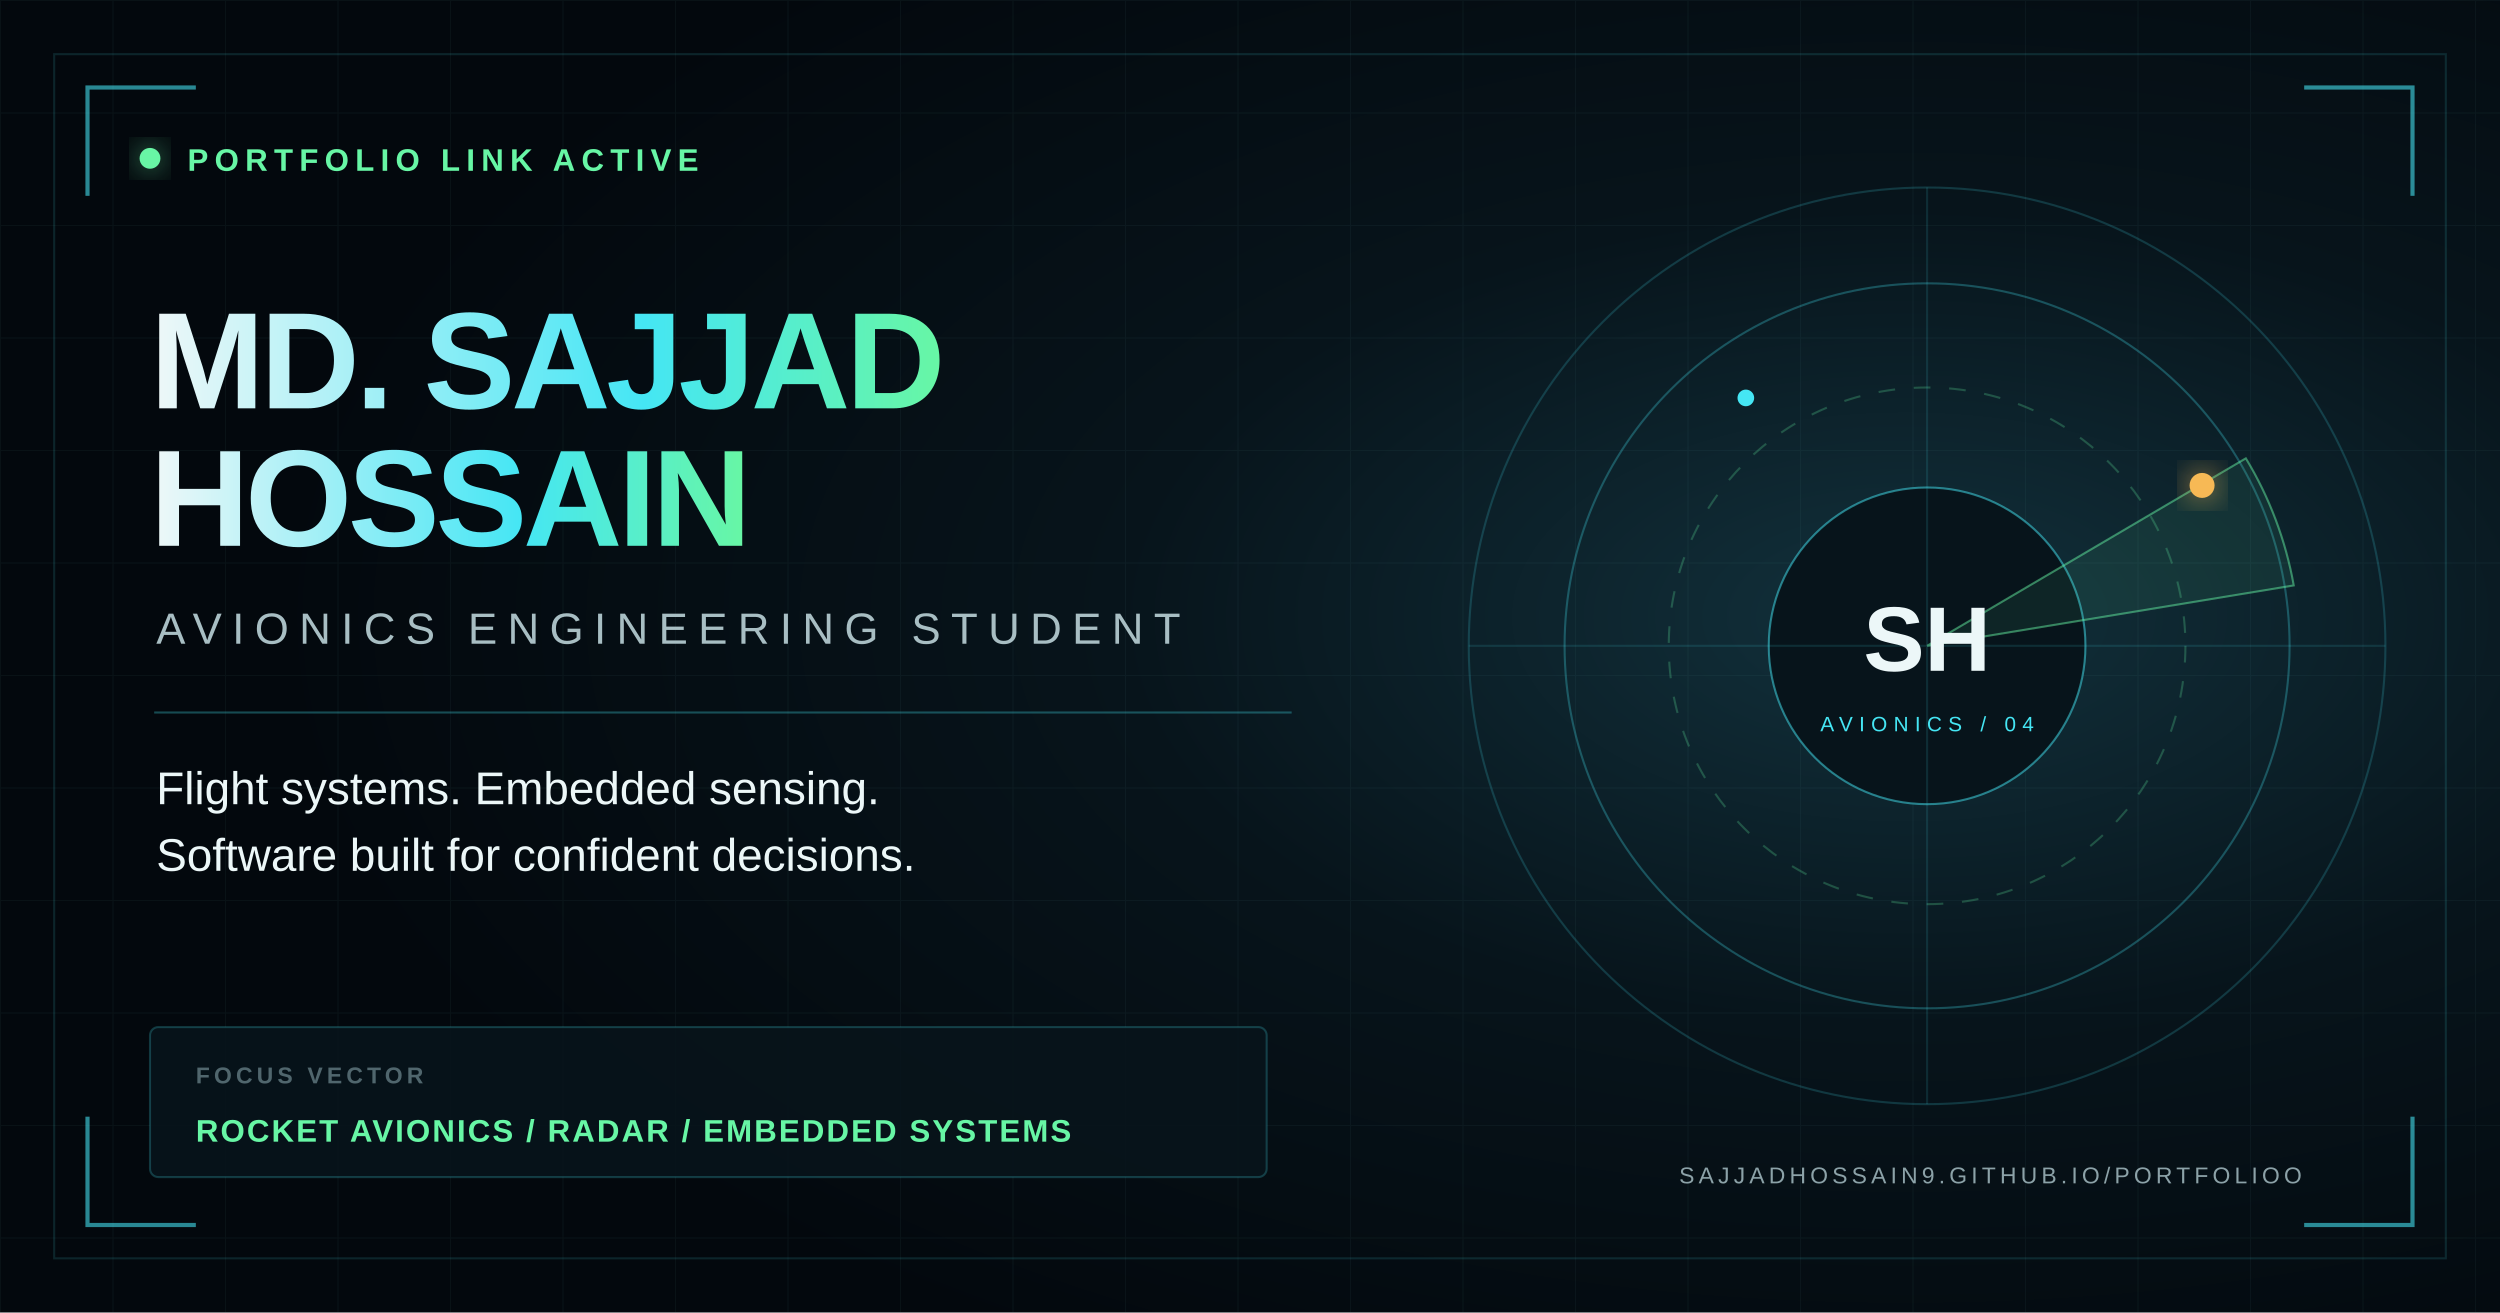
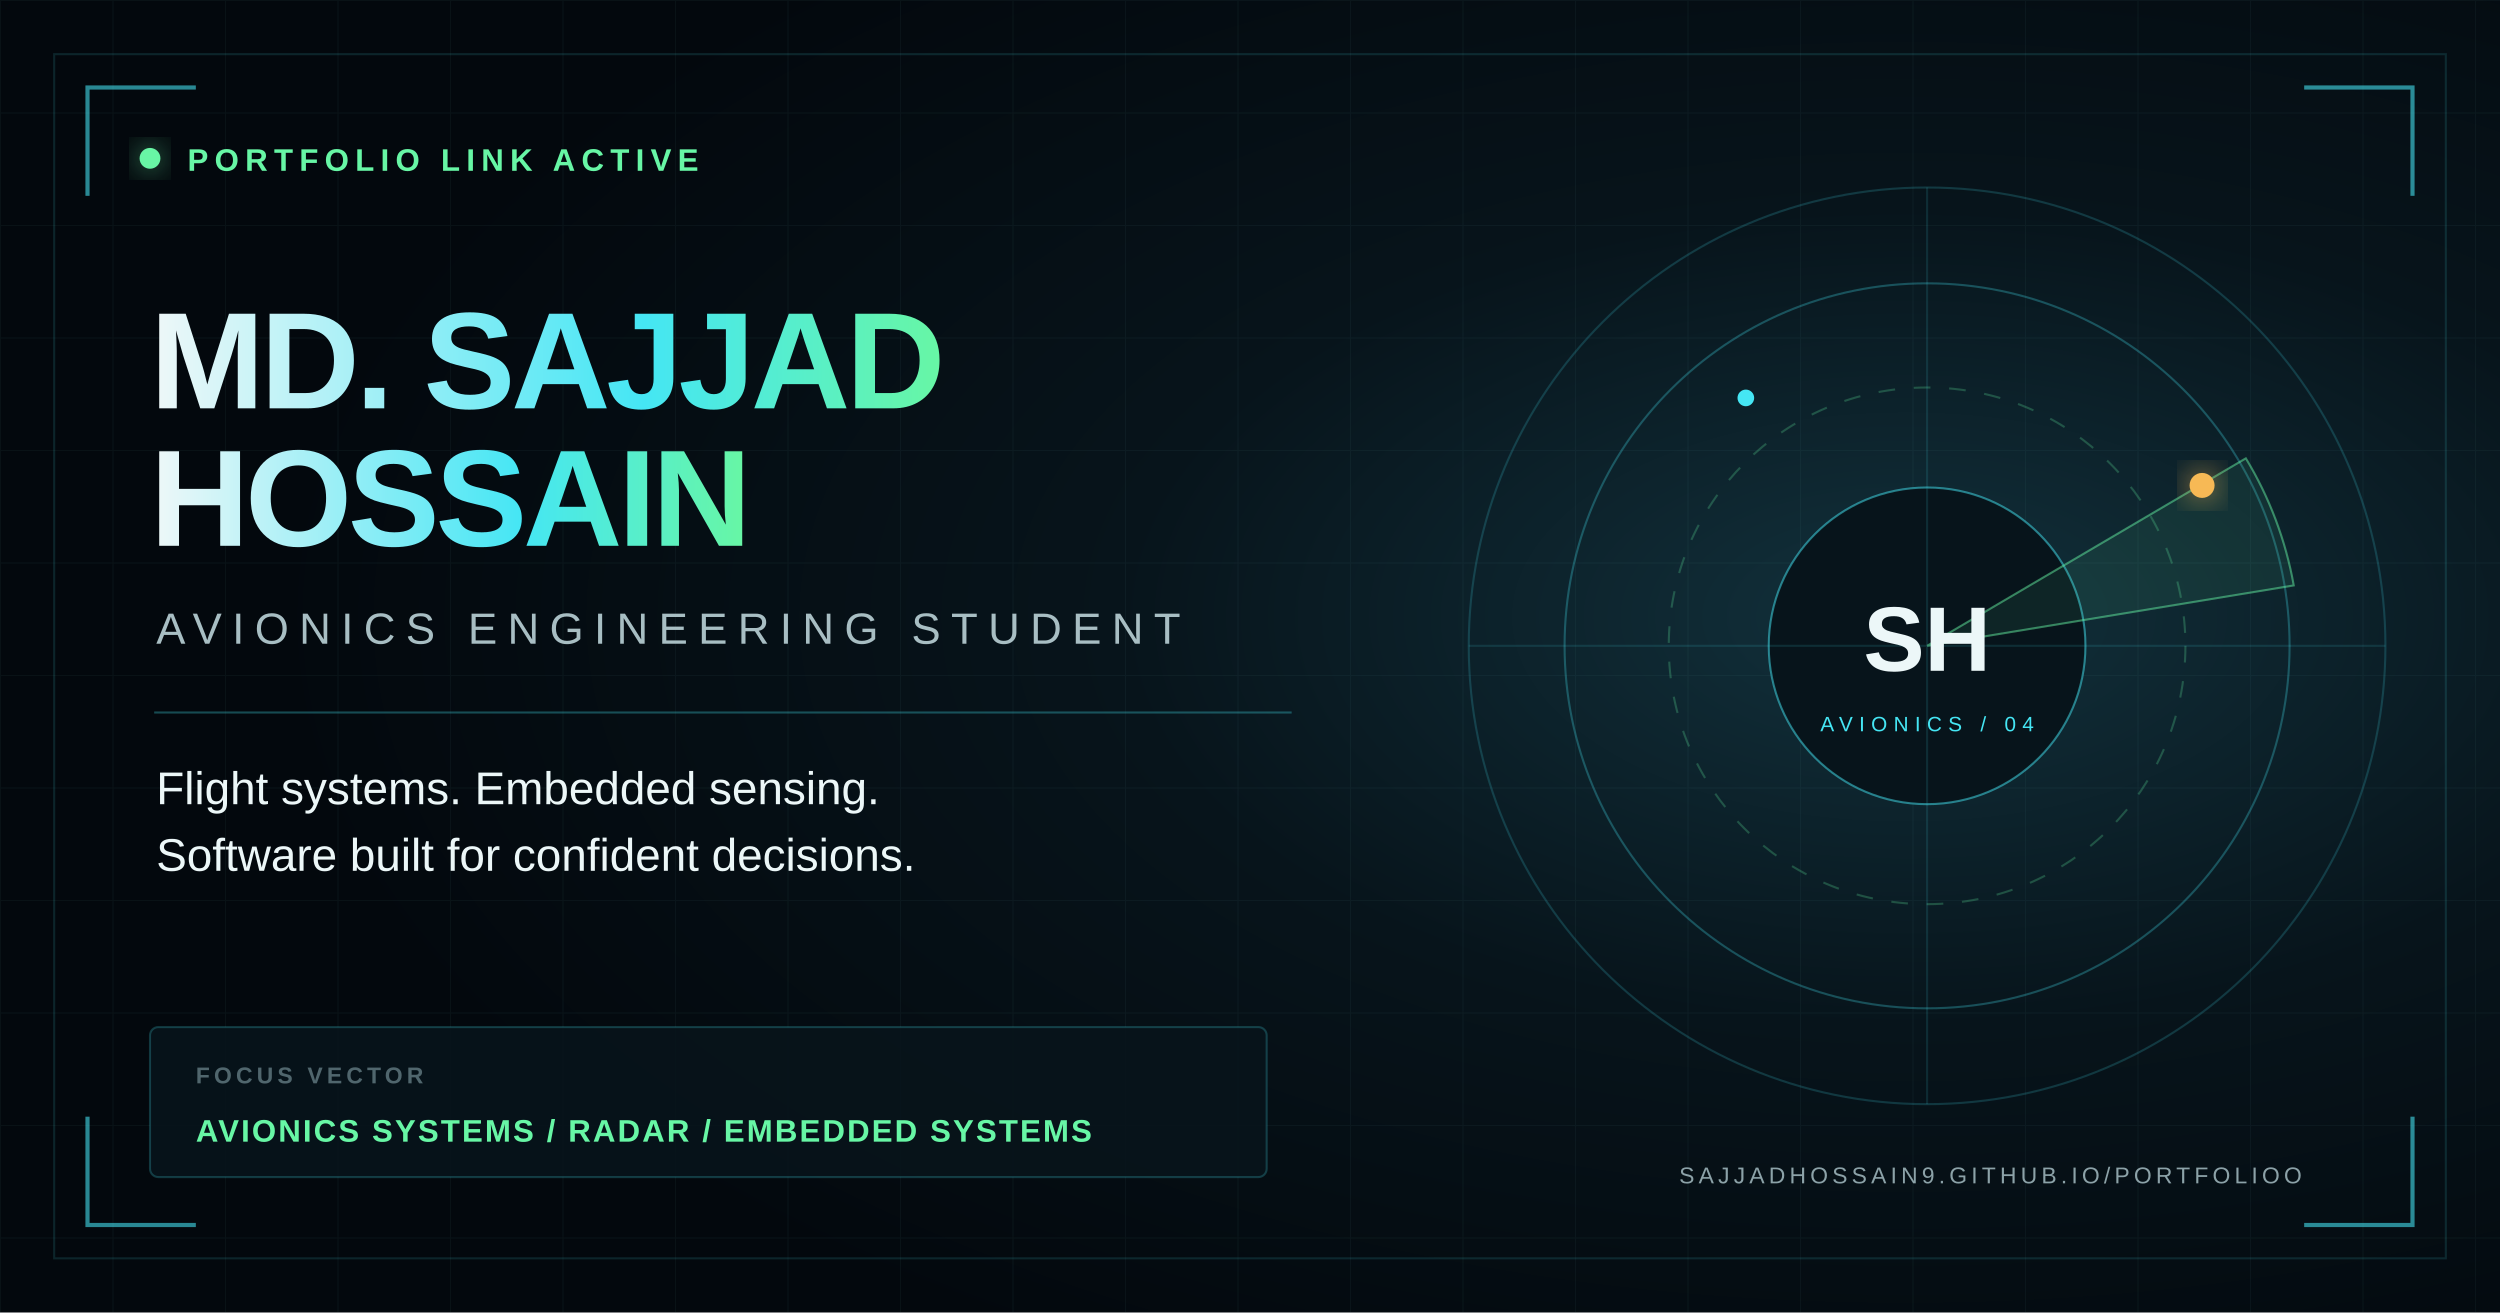
<svg xmlns="http://www.w3.org/2000/svg" width="1200" height="630" viewBox="0 0 1200 630">
  <defs>
    <radialGradient id="space" cx="76%" cy="47%" r="65%">
      <stop offset="0" stop-color="#12313c" />
      <stop offset=".48" stop-color="#07141b" />
      <stop offset="1" stop-color="#03080d" />
    </radialGradient>
    <linearGradient id="headline" x1="0" y1="0" x2="1" y2="0">
      <stop offset="0" stop-color="#ecf7f8" />
      <stop offset=".62" stop-color="#45e6f4" />
      <stop offset="1" stop-color="#67f6a5" />
    </linearGradient>
    <pattern id="grid" width="54" height="54" patternUnits="userSpaceOnUse">
      <path d="M54 0H0V54" fill="none" stroke="#77bdc7" stroke-opacity=".055" />
    </pattern>
    <filter id="glow" x="-50%" y="-50%" width="200%" height="200%">
      <feGaussianBlur stdDeviation="8" result="blur" />
      <feMerge>
        <feMergeNode in="blur" />
        <feMergeNode in="SourceGraphic" />
      </feMerge>
    </filter>
  </defs>
  <rect width="1200" height="630" fill="url(#space)" />
  <rect width="1200" height="630" fill="url(#grid)" />
  <rect x="26" y="26" width="1148" height="578" fill="none" stroke="#45e6f4" stroke-opacity=".13" />
  <g fill="none" stroke="#45e6f4">
    <path d="M42 94V42h52M1106 42h52v52M42 536v52h52M1106 588h52v-52" stroke-opacity=".58" stroke-width="2" />
  </g>
  <g font-family="Arial, Helvetica, sans-serif">
    <circle cx="72" cy="76" r="5" fill="#67f6a5" filter="url(#glow)" />
    <text x="90" y="82" fill="#67f6a5" font-size="15" font-weight="700" letter-spacing="3">PORTFOLIO LINK ACTIVE</text>
    <text x="72" y="196" fill="url(#headline)" font-size="66" font-weight="800" letter-spacing="-2">MD. SAJJAD</text>
    <text x="72" y="262" fill="url(#headline)" font-size="66" font-weight="800" letter-spacing="-2">HOSSAIN</text>
    <text x="75" y="309" fill="#a8bec3" font-size="21" letter-spacing="5">AVIONICS ENGINEERING STUDENT</text>
    <line x1="74" y1="342" x2="620" y2="342" stroke="#45e6f4" stroke-opacity=".3" />
    <text x="75" y="386" fill="#ecf7f8" font-size="22">Flight systems. Embedded sensing.</text>
    <text x="75" y="418" fill="#ecf7f8" font-size="22">Software built for confident decisions.</text>
  </g>
  <g transform="translate(925 310)" fill="none">
    <circle r="220" stroke="#45e6f4" stroke-opacity=".18" />
    <circle r="174" stroke="#45e6f4" stroke-opacity=".28" />
    <circle r="124" stroke="#67f6a5" stroke-opacity=".24" stroke-dasharray="8 9" />
    <circle r="76" fill="#07141b" stroke="#45e6f4" stroke-opacity=".5" />
    <path d="M0-220V220M-220 0H220" stroke="#45e6f4" stroke-opacity=".12" />
    <path d="M0 0L153-90A178 178 0 0 1 176-29Z" fill="#67f6a5" fill-opacity=".08" stroke="#67f6a5" stroke-opacity=".48" />
    <circle cx="132" cy="-77" r="6" fill="#f7b955" stroke="none" filter="url(#glow)" />
    <circle cx="-87" cy="-119" r="4" fill="#45e6f4" stroke="none" />
    <text x="0" y="12" fill="#ecf7f8" font-family="Arial, Helvetica, sans-serif" font-size="44" font-weight="700" text-anchor="middle">SH</text>
    <text x="0" y="41" fill="#45e6f4" font-family="Arial, Helvetica, sans-serif" font-size="10" letter-spacing="3" text-anchor="middle">AVIONICS / 04</text>
  </g>
  <g font-family="Arial, Helvetica, sans-serif">
    <rect x="72" y="493" width="536" height="72" rx="4" fill="#07141b" fill-opacity=".86" stroke="#45e6f4" stroke-opacity=".22" />
    <text x="94" y="520" fill="#50666d" font-size="11" font-weight="700" letter-spacing="2">FOCUS VECTOR</text>
-     <text x="94" y="548" fill="#67f6a5" font-size="15" font-weight="700" letter-spacing="1">ROCKET AVIONICS  /  RADAR  /  EMBEDDED SYSTEMS</text>
+     <text x="94" y="548" fill="#67f6a5" font-size="15" font-weight="700" letter-spacing="1">AVIONICS SYSTEMS  /  RADAR  /  EMBEDDED SYSTEMS</text>
    <text x="806" y="568" fill="#8ca2a8" font-size="11" letter-spacing="2">SAJJADHOSSAIN9.GITHUB.IO/PORTFOLIOO</text>
  </g>
</svg>
